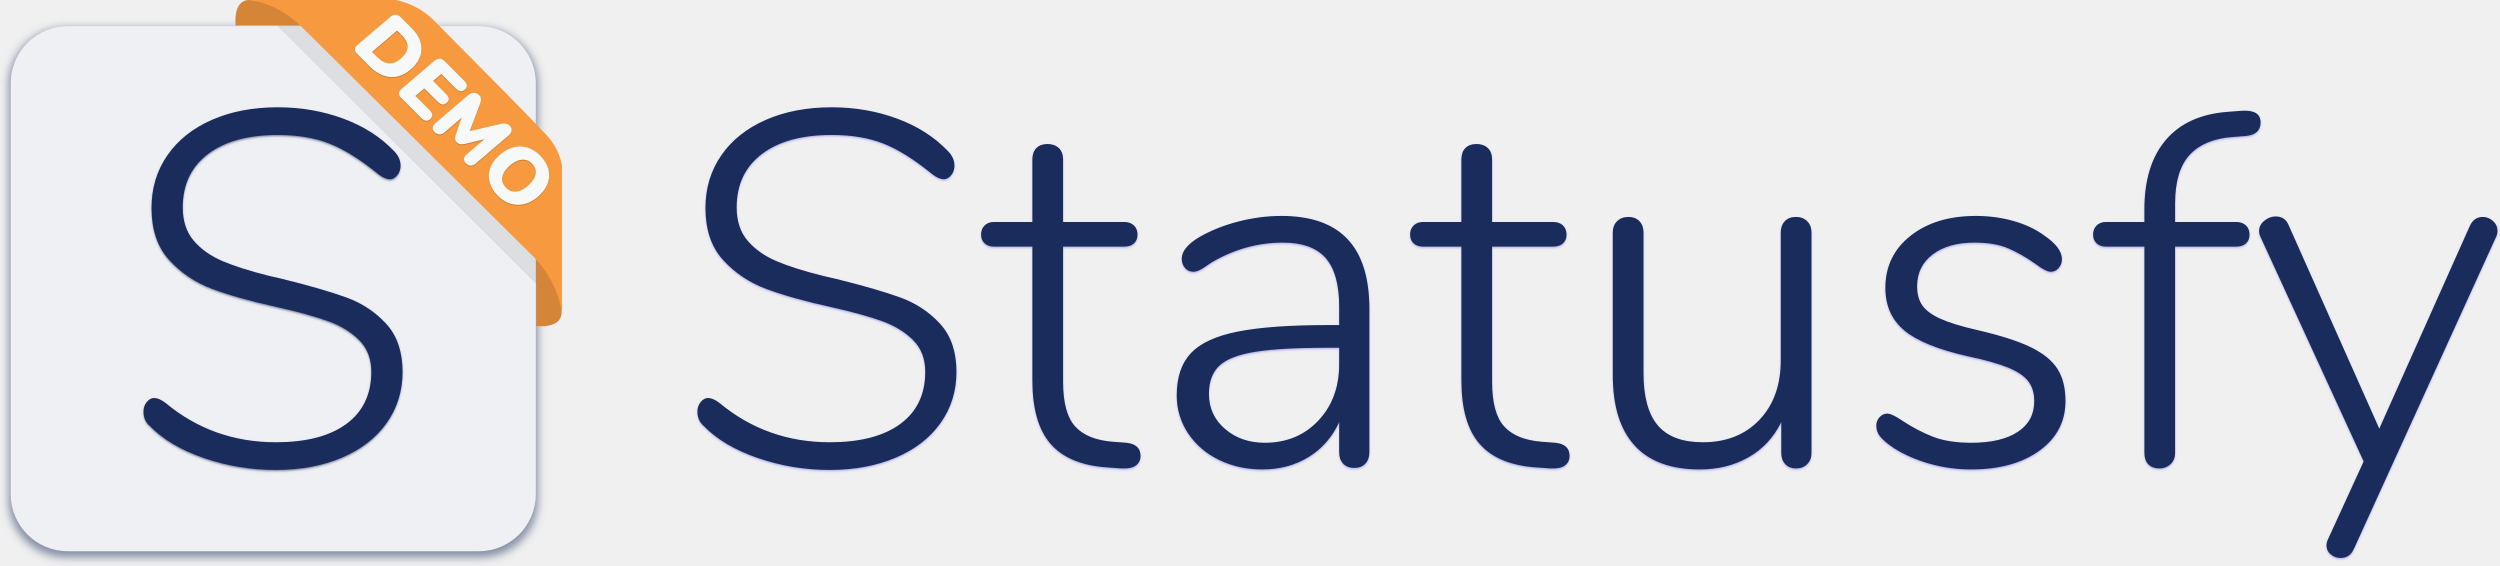
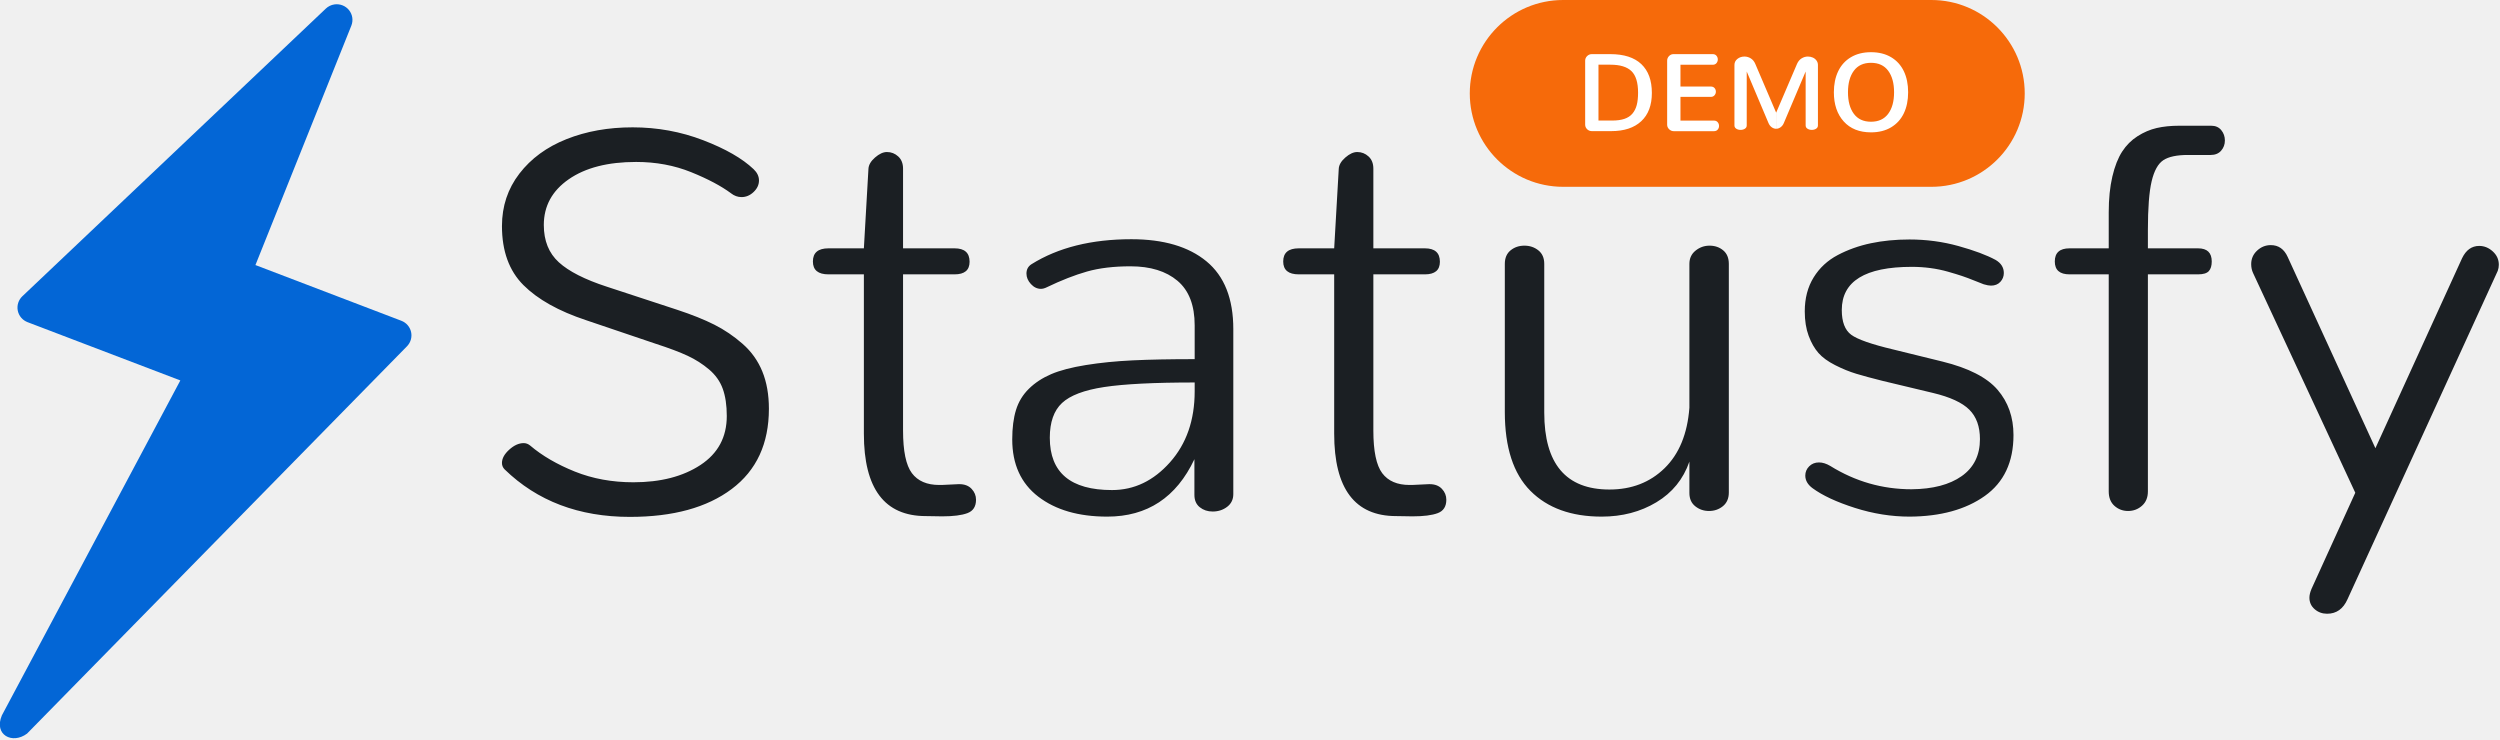
- <svg xmlns="http://www.w3.org/2000/svg" xmlns:xlink="http://www.w3.org/1999/xlink" width="3728" height="844" viewBox="0 0 3728 844">
-   <defs>
-     <path id="b" d="M1237.25 700.75c-37 0-72.625-5.875-106.875-17.625S1069.25 655.5 1049.75 635.5c-6.5-5.5-9.75-12.75-9.75-21.75 0-5.5 1.625-10.25 4.875-14.25s6.875-6 10.875-6c5 0 10.75 2.5 17.25 7.5 47 39 101.75 58.5 164.25 58.5 45.5 0 80.625-9.125 105.375-27.375S1379.75 588 1379.75 554.5c0-19.5-6-35.25-18-47.25s-27.25-21.375-45.75-28.125-43.25-13.625-74.25-20.625c-41-9-74.125-18.25-99.375-27.75s-46.625-23.875-64.125-43.125S1052 342.5 1052 310c0-29.5 7.875-55.625 23.625-78.375S1113.5 191.25 1142 178.75s61.25-18.75 98.25-18.75c34.5 0 67 5.625 97.5 16.875s55.75 27.375 75.75 48.375c6.5 6.5 9.75 13.75 9.75 21.75 0 5.5-1.625 10.25-4.875 14.25s-6.875 6-10.875 6c-5 0-10.75-2.5-17.25-7.5-27-22-51.375-37.25-73.125-45.75s-47.375-12.75-76.875-12.75c-44.5 0-79.25 9.5-104.25 28.5s-37.5 45.5-37.5 79.5c0 20.5 5.5 37.125 16.5 49.875s25.375 22.875 43.125 30.375 40.625 14.75 68.625 21.75l19.5 4.5c40.5 10 72.5 19.25 96 27.75s43.375 21.625 59.625 39.375 24.375 41.625 24.375 71.625c0 28.5-7.875 53.875-23.625 76.125s-38 39.5-66.75 51.75-61.625 18.375-98.625 18.375zm442.5-40.5c14 1.5 21 8 21 19.5 0 6-2.25 10.75-6.75 14.25s-11.75 5-21.75 4.5l-21-1.5c-38-2.5-66.125-14.125-84.375-34.875S1539.5 609.75 1539.5 567.25v-199.5h-57c-6 0-10.75-1.625-14.25-4.875s-5.25-7.625-5.25-13.125 1.75-10 5.25-13.5 8.25-5.25 14.25-5.25h57v-93c0-7.5 2-13.25 6-17.25s9.5-6 16.5-6 12.625 2 16.875 6 6.375 9.75 6.375 17.25v93H1676c6.5 0 11.5 1.75 15 5.25s5.25 8 5.25 13.5-1.75 9.875-5.25 13.125-8.5 4.875-15 4.875h-90.75V569.5c0 31 6 53.125 18 66.375s30.75 20.875 56.25 22.875l20.25 1.5zm231-338.25c44 0 76.875 11.5 98.625 34.5S2042 414.25 2042 460.75V674.5c0 7-2 12.625-6 16.875s-9.5 6.375-16.5 6.375-12.5-2.125-16.5-6.375-6-9.875-6-16.875v-45c-10.5 22.5-25.75 39.875-45.75 52.125s-43 18.375-69 18.375c-23.5 0-45-4.75-64.5-14.25S1782.875 663 1771.625 646s-16.875-35.75-16.875-56.25c0-27 7-48 21-63S1813 501 1845.5 494.5s77.75-9.75 135.75-9.75H1997V457c0-33-6.75-57.125-20.25-72.375S1942 361.75 1913 361.75c-37 0-72.25 9.75-105.75 29.25-1.5 1-5.375 3.625-11.625 7.875S1784 405.25 1779.5 405.25c-5 0-9.125-1.875-12.375-5.625s-4.875-8.375-4.875-13.875c0-11 8.75-21.75 26.25-32.25 17.5-10 37-17.75 58.5-23.25s42.75-8.25 63.75-8.25zM1886 660.25c32.5 0 59.125-11 79.875-33s31.125-50 31.125-84V518.5h-14.25c-48 0-84.75 2-110.25 6s-43.5 10.875-54 20.625-15.75 23.875-15.75 42.375c0 21 8 38.375 24 52.125s35.75 20.625 59.25 20.625zm433.5 0c14 1.5 21 8 21 19.5 0 6-2.25 10.75-6.75 14.25s-11.75 5-21.75 4.5l-21-1.5c-38-2.5-66.125-14.125-84.375-34.875s-27.375-52.375-27.375-94.875v-199.5h-57c-6 0-10.75-1.625-14.25-4.875s-5.25-7.625-5.25-13.125 1.75-10 5.25-13.5 8.25-5.25 14.25-5.25h57v-93c0-7.5 2-13.25 6-17.25s9.5-6 16.5-6 12.625 2 16.875 6S2225 230.5 2225 238v93h90.75c6.5 0 11.5 1.75 15 5.25s5.25 8 5.25 13.5-1.75 9.875-5.25 13.125-8.5 4.875-15 4.875H2225V569.5c0 31 6 53.125 18 66.375s30.75 20.875 56.25 22.875l20.25 1.5zM2678 323.5c7 0 12.625 2.125 16.875 6.375s6.375 9.875 6.375 16.875v328.5c0 7-2.125 12.625-6.375 16.875S2685 698.5 2678 698.5c-6.5 0-11.75-2.125-15.75-6.375s-6-9.875-6-16.875V629.5c-11.5 23-27.875 40.5-49.125 52.5s-45.375 18-72.375 18c-43 0-75.375-11.875-97.125-35.625S2405 605.5 2405 559V346.75c0-7 2.125-12.625 6.375-16.875s9.875-6.375 16.875-6.375 12.5 2.125 16.5 6.375 6 9.875 6 16.875V556c0 35.5 7.125 61.625 21.375 78.375s36.625 25.125 67.125 25.125c35 0 63.125-11.125 84.375-33.375s31.875-51.875 31.875-88.875v-190.5c0-7 2-12.625 6-16.875s9.5-6.375 16.5-6.375zM2939 700c-21 0-41.625-2.875-61.875-8.625S2839 677.75 2823.5 667.75c-9.5-6.5-16.125-12.125-19.875-16.875S2798 640.75 2798 634.75c0-5 1.625-9.25 4.875-12.75s7.125-5.25 11.625-5.25 12.25 3.75 23.25 11.25c14.5 9.5 29.375 17.25 44.625 23.25s34.375 9 57.375 9c29.5 0 52.5-5.375 69-16.125S3033.5 618 3033.5 598c0-12-3-21.875-9-29.625s-16-14.5-30-20.25-34-11.375-60-16.875c-44.5-10-76.125-22.875-94.875-38.625S2811.5 455.75 2811.5 429.25c0-32 12.5-57.875 37.5-77.625S2906.5 322 2946.5 322c19.5 0 38.125 2.5 55.875 7.5s33.125 12.25 46.125 21.75c17.5 12 26.25 23.75 26.25 35.25 0 5-1.625 9.375-4.875 13.125s-7.125 5.625-11.625 5.625c-5 0-12.75-4-23.25-12-13.5-9.5-26.875-17.125-40.125-22.875s-30.125-8.625-50.625-8.625c-26 0-46.75 5.875-62.25 17.625S2858.75 407 2858.75 427c0 11.5 2.625 21 7.875 28.5s14.25 14.125 27 19.875 31.125 11.375 55.125 16.875c34.5 8 61 16.5 79.5 25.5S3060 537.5 3068 550s12 28.5 12 48c0 30.5-12.875 55.125-38.625 73.875S2981.5 700 2939 700zm390.75-495.75c-28.5 2-50 10.875-64.5 26.625s-21.75 39.875-21.75 72.375V331h90.75c6.5 0 11.5 1.75 15 5.25s5.25 8 5.25 13.5-1.75 9.875-5.25 13.125-8.5 4.875-15 4.875h-90.75v307.5c0 7-2.25 12.625-6.75 16.875s-10 6.375-16.5 6.375c-7 0-12.5-2-16.5-6s-6-9.75-6-17.25v-307.5h-57c-6 0-10.75-1.625-14.25-4.875s-5.25-7.625-5.25-13.125 1.75-10 5.25-13.5 8.25-5.25 14.25-5.25h57v-18.75c0-44 10.625-78.5 31.875-103.5s52.125-39 92.625-42l19.5-1.5c19.5-1.5 29.25 4.25 29.25 17.25 0 12-7.25 18.75-21.75 20.25l-19.5 1.5zM3683 337c4-9 10.5-13.5 19.5-13.5 5.5 0 10.5 2 15 6s6.75 8.75 6.75 14.25c0 3.5-.75 6.75-2.25 9.75l-212.25 465.75c-4 8.5-10.5 12.75-19.5 12.75-5.5 0-10.375-1.75-14.625-5.25s-6.375-8-6.375-13.5c0-3 .75-6 2.25-9L3524.75 688 3371 353.5c-1.5-3-2.25-6-2.25-9 0-6 2.625-11.125 7.875-15.375s10.875-6.375 16.875-6.375c9.5 0 16 4.5 19.5 13.5l135 303L3683 337z" />
-     <filter id="a" width="100.5%" height="102.1%" x="-.3%" y="-.7%" filterUnits="objectBoundingBox">
-       <feOffset dy="2" in="SourceAlpha" result="shadowOffsetOuter1" />
-       <feGaussianBlur in="shadowOffsetOuter1" result="shadowBlurOuter1" stdDeviation="2" />
-       <feColorMatrix in="shadowBlurOuter1" values="0 0 0 0 0.475 0 0 0 0 0.443 0 0 0 0 0.918 0 0 0 0.5 0" />
-     </filter>
-     <rect id="d" width="783" height="783" rx="85" />
-     <filter id="c" width="106.9%" height="106.9%" x="-3.4%" y="-2.7%" filterUnits="objectBoundingBox">
-       <feMorphology in="SourceAlpha" operator="dilate" radius="2" result="shadowSpreadOuter1" />
-       <feOffset dy="6" in="shadowSpreadOuter1" result="shadowOffsetOuter1" />
-       <feGaussianBlur in="shadowOffsetOuter1" result="shadowBlurOuter1" stdDeviation="6" />
-       <feColorMatrix in="shadowBlurOuter1" values="0 0 0 0 0.102 0 0 0 0 0.173 0 0 0 0 0.357 0 0 0 0.5 0" />
-     </filter>
-     <path id="f" d="M395.25 661.75c-37 0-72.625-5.875-106.875-17.625S227.25 616.5 207.75 596.5c-6.5-5.5-9.75-12.75-9.75-21.75 0-5.5 1.625-10.25 4.875-14.25s6.875-6 10.875-6c5 0 10.75 2.5 17.25 7.5 47 39 101.75 58.5 164.25 58.5 45.5 0 80.625-9.125 105.375-27.375S537.75 549 537.75 515.5c0-19.5-6-35.25-18-47.25S492.5 446.875 474 440.125 430.75 426.5 399.75 419.5c-41-9-74.125-18.25-99.375-27.75s-46.625-23.875-64.125-43.125S210 303.5 210 271c0-29.5 7.875-55.625 23.625-78.375S271.5 152.25 300 139.75 361.25 121 398.25 121c34.5 0 67 5.625 97.5 16.875s55.75 27.375 75.75 48.375c6.5 6.5 9.75 13.75 9.75 21.75 0 5.5-1.625 10.25-4.875 14.25s-6.875 6-10.875 6c-5 0-10.75-2.5-17.25-7.5-27-22-51.375-37.25-73.125-45.75s-47.375-12.75-76.875-12.75c-44.5 0-79.25 9.5-104.25 28.5s-37.5 45.5-37.5 79.5c0 20.5 5.5 37.125 16.5 49.875S298.375 343 316.125 350.5s40.625 14.75 68.625 21.75l19.5 4.5c40.5 10 72.5 19.25 96 27.75s43.375 21.625 59.625 39.375S584.25 485.5 584.25 515.5c0 28.5-7.875 53.875-23.625 76.125s-38 39.5-66.75 51.75-61.625 18.375-98.625 18.375z" />
-     <filter id="e" width="103.6%" height="102.6%" x="-1.8%" y="-.9%" filterUnits="objectBoundingBox">
-       <feOffset dy="2" in="SourceAlpha" result="shadowOffsetOuter1" />
-       <feGaussianBlur in="shadowOffsetOuter1" result="shadowBlurOuter1" stdDeviation="2" />
-       <feColorMatrix in="shadowBlurOuter1" values="0 0 0 0 0.102 0 0 0 0 0.173 0 0 0 0 0.357 0 0 0 0.5 0" />
-     </filter>
-     <path id="h" d="M24.12 229.38c-3.28 0-5.72-.86-7.32-2.58-1.6-1.72-2.28-4.22-2.04-7.5l5.16-64.32c.32-3.28 1.42-5.8 3.3-7.56 1.88-1.76 4.46-2.64 7.74-2.64h24.12c8.48 0 15.86 1.62 22.14 4.86 6.28 3.24 11.14 7.84 14.58 13.8 3.44 5.96 5.16 12.98 5.16 21.06 0 9.44-1.88 17.52-5.64 24.24-3.76 6.72-9.18 11.84-16.26 15.36-7.08 3.52-15.58 5.28-25.5 5.28H24.12zm23.4-17.76c9.36 0 16.28-2.18 20.76-6.54 4.48-4.36 6.72-11.26 6.72-20.7 0-7.12-1.96-12.54-5.88-16.26-3.92-3.72-9.6-5.58-17.04-5.58h-10.8l-3.84 49.08h10.08zm86.16-49.8l-1.32 16.08h27.84c3.2 0 5.62.68 7.26 2.04 1.64 1.36 2.46 3.28 2.46 5.76 0 3.12-.9 5.42-2.7 6.9-1.8 1.48-4.58 2.22-8.34 2.22h-27.84l-1.44 17.52h30.36c3.2 0 5.62.72 7.26 2.16 1.64 1.44 2.46 3.4 2.46 5.88 0 6-3.72 9-11.16 9H117c-3.28 0-5.74-.88-7.38-2.64-1.64-1.76-2.3-4.28-1.98-7.56l5.04-64.2c.32-3.28 1.44-5.8 3.36-7.56 1.92-1.76 4.48-2.64 7.68-2.64h41.64c3.2 0 5.62.7 7.26 2.1 1.64 1.4 2.46 3.3 2.46 5.7 0 6.16-3.72 9.24-11.16 9.24h-30.24zm126.48-17.64c3.04 0 5.46 1.02 7.26 3.06 1.8 2.04 2.54 4.7 2.22 7.98l-5.16 64.92c-.32 3.04-1.38 5.46-3.18 7.26-1.8 1.8-4.18 2.7-7.14 2.7-2.8 0-5.06-.9-6.78-2.7-1.72-1.8-2.42-4.18-2.1-7.14l2.76-35.28-15.48 25.32c-1.6 2.56-3.2 4.4-4.8 5.52-1.6 1.12-3.44 1.68-5.52 1.68-2.08 0-3.84-.56-5.28-1.68-1.44-1.12-2.76-2.96-3.96-5.52l-11.64-24-2.76 33.84c-.16 2.96-1.2 5.36-3.12 7.2-1.92 1.84-4.36 2.76-7.32 2.76-2.8 0-5.02-.88-6.66-2.64-1.64-1.76-2.34-4.16-2.1-7.2l5.16-65.28c.32-3.2 1.52-5.8 3.6-7.8s4.64-3 7.68-3c4.4 0 7.68 2.4 9.84 7.2l18.36 40.68 25.2-40.56c1.52-2.4 3.2-4.22 5.04-5.46 1.84-1.24 3.8-1.86 5.88-1.86zm62.28 86.4c-8.48 0-15.88-1.66-22.2-4.98-6.32-3.32-11.18-8.04-14.58-14.16-3.4-6.12-5.1-13.38-5.1-21.78 0-9.12 1.76-17.18 5.28-24.18 3.52-7 8.52-12.4 15-16.2 6.48-3.8 14-5.7 22.56-5.7 8.48 0 15.88 1.66 22.2 4.98 6.32 3.32 11.18 8.06 14.58 14.22 3.4 6.16 5.1 13.4 5.1 21.72 0 9.12-1.78 17.16-5.34 24.12-3.56 6.96-8.58 12.36-15.06 16.2s-13.96 5.76-22.44 5.76zm-.24-17.04c6.48 0 11.6-2.56 15.36-7.68 3.76-5.12 5.64-12.24 5.64-21.36 0-7.6-1.72-13.48-5.16-17.64-3.44-4.16-8.24-6.24-14.4-6.24-6.56 0-11.72 2.58-15.48 7.74s-5.64 12.26-5.64 21.3c0 7.68 1.7 13.58 5.1 17.7 3.4 4.12 8.26 6.18 14.58 6.18z" />
-     <filter id="g" width="100.6%" height="102.3%" x="-.1%" y="-.6%" filterUnits="objectBoundingBox">
-       <feOffset dx="1" dy="1" in="SourceAlpha" result="shadowOffsetOuter1" />
-       <feColorMatrix in="shadowOffsetOuter1" values="0 0 0 0 0 0 0 0 0 0 0 0 0 0 0 0 0 0 0.177 0" />
-     </filter>
-   </defs>
+ <svg xmlns="http://www.w3.org/2000/svg" height="269" viewBox="0 0 910 269" width="910">
  <g fill="none" fill-rule="evenodd">
-     <use fill="#000" filter="url(#a)" xlink:href="#b" />
-     <use fill="#1A2C5B" xlink:href="#b" />
-     <g transform="translate(16 39)">
-       <g fill-rule="nonzero">
-         <use fill="#000" filter="url(#c)" xlink:href="#d" />
-         <use fill="#EFF0F4" xlink:href="#d" />
-       </g>
-       <use fill="#000" filter="url(#e)" xlink:href="#f" />
-       <use fill="#1A2C5B" xlink:href="#f" />
-     </g>
-     <path fill="#D58537" d="M371.669 0c-25.07.041-20.308 38-20.308 38H450S427.886 0 371.669 0z" />
-     <path fill="#D58537" d="M837.5 465.529c-.041 25.75-38 20.538-38 20.538V387.5s38 22.195 38 78.029z" />
-     <path fill="#000" d="M617.616 70.246c89.842 91.004 126.9 128.133 150.199 153.171 24.804 23.155 31.916 47.648 32.185 48.37V424L413 38h153.656c.72.27 27.438 9.671 50.96 32.246z" opacity=".076" />
-     <path fill="#F6993F" d="M645.74 29.13c97.577 98.652 137.826 138.901 163.13 166.044 26.94 25.101 28.838 51.653 29.13 52.435V469s-1.942-43.031-40.783-84.478L450.565 40.782C410.988.9 369 0 369 0h221.391c.782.292 29.801 4.658 55.348 29.13z" />
-     <g transform="rotate(45 457.994 768.928)">
-       <use fill="#000" filter="url(#g)" xlink:href="#h" />
-       <use fill="#F7F9F9" xlink:href="#h" />
+     <path d="m164.26 10.308-122.41 90.467c-.771.57-1.394 1.336-1.793 2.205-.399.869-.573 1.838-.501 2.79.072.952.39 1.885.916 2.685.525.799 1.257 1.464 2.106 1.913l52.614 27.831-79.335 113.095c-3.872 6.691 2.505 11.029 8.292 7.696l154.443-123.075c.736-.587 1.322-1.357 1.69-2.22.368-.863.517-1.817.429-2.751-.088-.933-.412-1.843-.935-2.624-.523-.78-1.243-1.429-2.076-1.87l-50.258-26.607 45.27-82.237c.481-.875.725-1.876.7-2.872-.026-.996-.319-1.984-.844-2.834-.525-.849-1.278-1.558-2.161-2.032-.883-.474-1.892-.712-2.895-.683-1.165.034-2.317.431-3.252 1.122z" fill="#0366d6" transform="matrix(.9925462 -.1218693 .1218693 .9925462 -45.68272 12.91089)" />
+     <path d="m47.295 143.148c-18.555 0-33.756-5.762-45.605-17.285-.651-.651-.977-1.432-.977-2.344 0-1.628.879-3.239 2.637-4.834 1.758-1.595 3.516-2.393 5.273-2.393.846 0 1.628.293 2.344.879 4.362 3.711 9.782 6.868 16.26 9.473 6.478 2.604 13.59 3.906 21.338 3.906 9.896 0 18.034-2.1 24.414-6.299 6.38-4.199 9.57-10.14 9.57-17.822 0-3.906-.488-7.21-1.465-9.912-.977-2.702-2.637-5.046-4.98-7.031s-4.948-3.646-7.812-4.98c-2.865-1.335-6.706-2.783-11.523-4.346l-25.391-8.594c-10.026-3.32-17.643-7.585-22.852-12.793-5.208-5.208-7.812-12.37-7.812-21.484 0-7.227 2.116-13.59 6.348-19.092 4.232-5.501 9.945-9.684 17.139-12.549 7.194-2.865 15.218-4.297 24.072-4.297 8.984 0 17.546 1.562 25.684 4.688s14.258 6.641 18.359 10.547c1.302 1.237 1.953 2.604 1.953 4.102 0 1.563-.651 2.962-1.953 4.199-1.302 1.237-2.767 1.855-4.395 1.855-1.367 0-2.637-.456-3.809-1.367-3.581-2.669-8.431-5.241-14.551-7.715-6.12-2.474-12.793-3.711-20.02-3.711-10.287 0-18.457 2.1-24.512 6.299-6.055 4.199-9.082 9.749-9.082 16.65 0 5.729 1.823 10.254 5.469 13.574 3.646 3.32 9.473 6.283 17.48 8.887l25.586 8.398c5.339 1.758 9.847 3.564 13.525 5.42 3.678 1.855 7.113 4.183 10.303 6.982 3.19 2.799 5.583 6.152 7.178 10.059 1.595 3.906 2.393 8.431 2.393 13.574 0 12.695-4.508 22.428-13.525 29.199-9.017 6.771-21.37 10.156-37.061 10.156zm107.715-.293c-15.039 0-22.559-9.993-22.559-29.98v-58.008h-12.891c-3.776 0-5.664-1.562-5.664-4.688 0-3.19 1.888-4.785 5.664-4.785h12.891l1.66-28.906c.065-1.432.863-2.816 2.393-4.15 1.53-1.335 2.979-2.002 4.346-2.002 1.563 0 2.93.537 4.102 1.611s1.758 2.555 1.758 4.443v29.004h18.75c3.646 0 5.469 1.628 5.469 4.883 0 3.06-1.823 4.59-5.469 4.59h-18.75v56.836c0 7.487 1.074 12.663 3.223 15.527 2.148 2.865 5.469 4.297 9.961 4.297h.879l6.152-.293h.293c1.888 0 3.369.57 4.443 1.709 1.074 1.139 1.611 2.458 1.611 3.955 0 2.474-1.042 4.102-3.125 4.883-2.083.781-5.143 1.172-9.18 1.172-.651 0-1.628-.016-2.93-.049-1.302-.033-2.311-.049-3.027-.049zm66.016.195c-10.417 0-18.783-2.425-25.098-7.275-6.315-4.85-9.473-11.8-9.473-20.85 0-4.167.456-7.731 1.367-10.693.911-2.962 2.474-5.534 4.688-7.715 2.214-2.181 4.915-3.955 8.105-5.322s7.406-2.474 12.646-3.32c5.241-.846 10.937-1.416 17.09-1.709 6.152-.293 13.656-.439 22.51-.439v-12.305c0-7.292-2.083-12.695-6.25-16.211-4.167-3.516-9.863-5.273-17.09-5.273-6.12 0-11.409.635-15.869 1.904-4.46 1.27-9.326 3.174-14.6 5.713-.781.391-1.497.586-2.148.586-1.367 0-2.588-.586-3.662-1.758-1.074-1.172-1.611-2.441-1.611-3.809 0-1.497.618-2.637 1.855-3.418 9.701-6.055 21.81-9.082 36.328-9.082 11.719 0 20.833 2.686 27.344 8.057s9.766 13.59 9.766 24.658v60.059c0 1.953-.749 3.499-2.246 4.639-1.497 1.139-3.255 1.709-5.273 1.709-1.823 0-3.385-.521-4.688-1.562-1.302-1.042-1.953-2.539-1.953-4.492v-12.988c-6.576 13.932-17.155 20.898-31.738 20.898zm1.758-9.668c8.073 0 15.104-3.369 21.094-10.107s8.984-15.348 8.984-25.83v-3.223c-14.714 0-25.7.553-32.959 1.66s-12.37 3.044-15.332 5.811c-2.962 2.767-4.443 6.982-4.443 12.646 0 12.695 7.552 19.043 22.656 19.043zm103.418 9.473c-15.039 0-22.559-9.993-22.559-29.98v-58.008h-12.891c-3.776 0-5.664-1.562-5.664-4.688 0-3.19 1.888-4.785 5.664-4.785h12.891l1.66-28.906c.065-1.432.863-2.816 2.393-4.15 1.53-1.335 2.979-2.002 4.346-2.002 1.563 0 2.93.537 4.102 1.611s1.758 2.555 1.758 4.443v29.004h18.75c3.646 0 5.469 1.628 5.469 4.883 0 3.06-1.823 4.59-5.469 4.59h-18.75v56.836c0 7.487 1.074 12.663 3.223 15.527 2.148 2.865 5.469 4.297 9.961 4.297h.879l6.152-.293h.293c1.888 0 3.369.57 4.443 1.709 1.074 1.139 1.611 2.458 1.611 3.955 0 2.474-1.042 4.102-3.125 4.883-2.083.781-5.143 1.172-9.18 1.172-.651 0-1.628-.016-2.93-.049-1.302-.033-2.311-.049-3.027-.049zm74.805.195c-11.068 0-19.71-3.125-25.928-9.375-6.217-6.25-9.326-15.82-9.326-28.711v-53.906c0-2.148.7-3.792 2.1-4.932 1.4-1.139 3.076-1.709 5.029-1.709 1.953 0 3.646.57 5.078 1.709 1.432 1.139 2.148 2.783 2.148 4.932v54.102c0 18.685 7.91 28.027 23.73 28.027 8.073 0 14.762-2.588 20.068-7.764s8.317-12.516 9.033-22.021v-52.344c0-2.018.749-3.63 2.246-4.834s3.19-1.807 5.078-1.807c1.953 0 3.613.57 4.98 1.709 1.367 1.139 2.051 2.783 2.051 4.932v83.203c0 2.148-.716 3.809-2.148 4.98-1.432 1.172-3.125 1.758-5.078 1.758-1.888 0-3.548-.57-4.98-1.709-1.432-1.139-2.148-2.751-2.148-4.834v-11.426c-2.214 6.38-6.217 11.312-12.012 14.795-5.794 3.483-12.435 5.225-19.922 5.225zm112.012-100.879c6.185 0 12.142.798 17.871 2.393 5.729 1.595 10.221 3.271 13.477 5.029 2.018 1.172 3.027 2.767 3.027 4.785 0 1.237-.423 2.311-1.27 3.223-.846.911-1.986 1.367-3.418 1.367-.651 0-1.53-.163-2.637-.488-.391-.13-1.465-.553-3.223-1.27s-3.32-1.302-4.688-1.758-3.076-.977-5.127-1.562-4.183-1.025-6.396-1.318c-2.214-.293-4.46-.439-6.738-.439-16.992 0-25.488 5.241-25.488 15.723 0 4.297 1.139 7.292 3.418 8.984 2.279 1.693 7.389 3.483 15.332 5.371l17.871 4.395c9.505 2.344 16.195 5.762 20.068 10.254 3.874 4.492 5.811 9.993 5.811 16.504 0 9.831-3.483 17.22-10.449 22.168-6.966 4.948-16.081 7.454-27.344 7.52-6.641 0-13.281-1.058-19.922-3.174-6.641-2.116-11.784-4.508-15.43-7.178-1.758-1.302-2.637-2.832-2.637-4.59 0-1.302.472-2.425 1.416-3.369.944-.944 2.132-1.416 3.564-1.416 1.302 0 2.669.423 4.102 1.27 9.115 5.664 18.978 8.496 29.59 8.496 7.747-.065 13.835-1.66 18.262-4.785 4.427-3.125 6.641-7.617 6.641-13.477 0-4.557-1.286-8.122-3.857-10.693-2.572-2.572-6.982-4.606-13.232-6.104l-18.359-4.395c-3.906-.977-7.096-1.839-9.57-2.588-2.474-.749-5.029-1.79-7.666-3.125s-4.671-2.816-6.104-4.443c-1.432-1.628-2.62-3.711-3.564-6.25-.944-2.539-1.416-5.501-1.416-8.887 0-4.753 1.074-8.87 3.223-12.354 2.148-3.483 5.078-6.201 8.789-8.154s7.731-3.385 12.061-4.297c4.329-.911 9.001-1.367 14.014-1.367zm79.59 98.828c-1.888 0-3.532-.618-4.932-1.855-1.4-1.237-2.1-2.995-2.1-5.273v-79.004h-14.258c-3.581 0-5.371-1.562-5.371-4.688 0-3.19 1.79-4.785 5.371-4.785h14.258v-13.086c0-4.948.439-9.294 1.318-13.037.879-3.744 2.067-6.771 3.564-9.082 1.497-2.311 3.369-4.183 5.615-5.615s4.574-2.425 6.982-2.979c2.409-.553 5.143-.83 8.203-.83h11.621c1.563 0 2.783.537 3.662 1.611.879 1.074 1.318 2.327 1.318 3.76s-.456 2.669-1.367 3.711c-.911 1.042-2.181 1.562-3.809 1.562h-8.301c-4.036 0-7.015.635-8.936 1.904-1.921 1.27-3.337 3.825-4.248 7.666-.911 3.841-1.367 9.766-1.367 17.773v6.641h18.262c3.32 0 4.98 1.595 4.98 4.785 0 1.563-.358 2.734-1.074 3.516-.716.781-2.018 1.172-3.906 1.172h-18.262v79.004c0 2.214-.716 3.955-2.148 5.225-1.432 1.27-3.125 1.904-5.078 1.904zm79.883 32.129c-1.563 3.516-4.036 5.273-7.422 5.273-1.758 0-3.271-.553-4.541-1.66-1.27-1.107-1.904-2.507-1.904-4.199 0-.911.26-1.986.781-3.223l15.918-34.961-37.207-79.98c-.456-.977-.684-2.051-.684-3.223 0-1.953.716-3.597 2.148-4.932s3.092-2.002 4.98-2.002c2.799 0 4.85 1.432 6.152 4.297l31.934 69.629 31.543-69.141c1.432-2.995 3.516-4.492 6.25-4.492 1.823 0 3.467.667 4.932 2.002s2.197 2.946 2.197 4.834c0 .781-.13 1.53-.391 2.246z" fill="#1b1f23" transform="translate(182 45)" />
+     <g transform="translate(535)">
+       <rect fill="#f66a0a" height="68" rx="34" width="202" />
+       <path d="m44.422 47.73c-.664 0-1.234-.231-1.709-.693s-.713-1.019-.713-1.67v-23.281c0-.651.238-1.211.713-1.68s1.045-.703 1.709-.703h6.719c4.974 0 8.74 1.211 11.299 3.633 2.559 2.422 3.838 5.918 3.838 10.488 0 4.479-1.292 7.917-3.877 10.312-2.585 2.396-6.221 3.594-10.908 3.594zm2.422-3.848h4.941c1.784 0 3.284-.205 4.502-.615s2.191-1.048 2.92-1.914c.729-.866 1.253-1.914 1.572-3.145s.479-2.725.479-4.482c0-3.672-.804-6.286-2.412-7.842-1.608-1.556-4.157-2.334-7.646-2.334h-4.355zm27.383 3.867c-.625 0-1.178-.234-1.66-.703-.482-.469-.723-1.016-.723-1.641v-23.34c0-.625.225-1.175.674-1.65s.993-.713 1.631-.713h14.297c.573 0 1.022.195 1.348.586.326.391.488.84.488 1.348 0 .508-.163.957-.488 1.348-.326.391-.775.586-1.348.586h-11.758v7.93h11.035c.599 0 1.058.186 1.377.557s.479.811.479 1.318c0 .495-.166.934-.498 1.318s-.785.576-1.357.576h-11.035v8.633h12.207c.573 0 1.022.195 1.348.586.326.391.488.846.488 1.367 0 .495-.163.934-.488 1.318s-.775.576-1.348.576zm37.285-.879c-.56 0-1.094-.182-1.602-.547-.508-.365-.905-.885-1.191-1.562l-7.91-18.73v19.629c0 .508-.221.905-.664 1.191-.443.286-.967.43-1.572.43s-1.13-.143-1.572-.43-.664-.684-.664-1.191v-22.012c0-.898.361-1.634 1.084-2.207.723-.573 1.579-.859 2.568-.859.82 0 1.589.225 2.305.674.716.449 1.263 1.123 1.641 2.021l7.578 17.715zm.02 0v-5.879l7.578-17.715c.391-.898.944-1.572 1.66-2.021.716-.449 1.484-.674 2.305-.674.638 0 1.234.124 1.787.371s1.003.609 1.348 1.084c.345.475.518 1.012.518 1.611v22.012c0 .508-.221.905-.664 1.191s-.967.43-1.572.43c-.605 0-1.13-.143-1.572-.43-.443-.286-.664-.684-.664-1.191v-19.629l-7.93 18.73c-.273.664-.667 1.182-1.182 1.553-.514.371-1.051.557-1.611.557zm34.512-2.559c2.734 0 4.818-.96 6.25-2.881s2.148-4.534 2.148-7.842c0-3.294-.713-5.905-2.139-7.832-1.426-1.927-3.512-2.891-6.26-2.891-2.734 0-4.814.964-6.24 2.891-1.426 1.927-2.139 4.538-2.139 7.832 0 3.307.713 5.921 2.139 7.842 1.426 1.921 3.506 2.881 6.24 2.881zm0 3.867c-4.232 0-7.542-1.325-9.932-3.975-2.389-2.65-3.584-6.188-3.584-10.615 0-2.917.524-5.469 1.572-7.656 1.048-2.188 2.594-3.89 4.639-5.107s4.479-1.826 7.305-1.826c2.839 0 5.28.609 7.324 1.826 2.044 1.217 3.587 2.917 4.629 5.098s1.562 4.736 1.562 7.666c0 2.917-.521 5.465-1.562 7.646s-2.585 3.883-4.629 5.107c-2.044 1.224-4.486 1.836-7.324 1.836z" fill="#fff" />
    </g>
  </g>
</svg>
